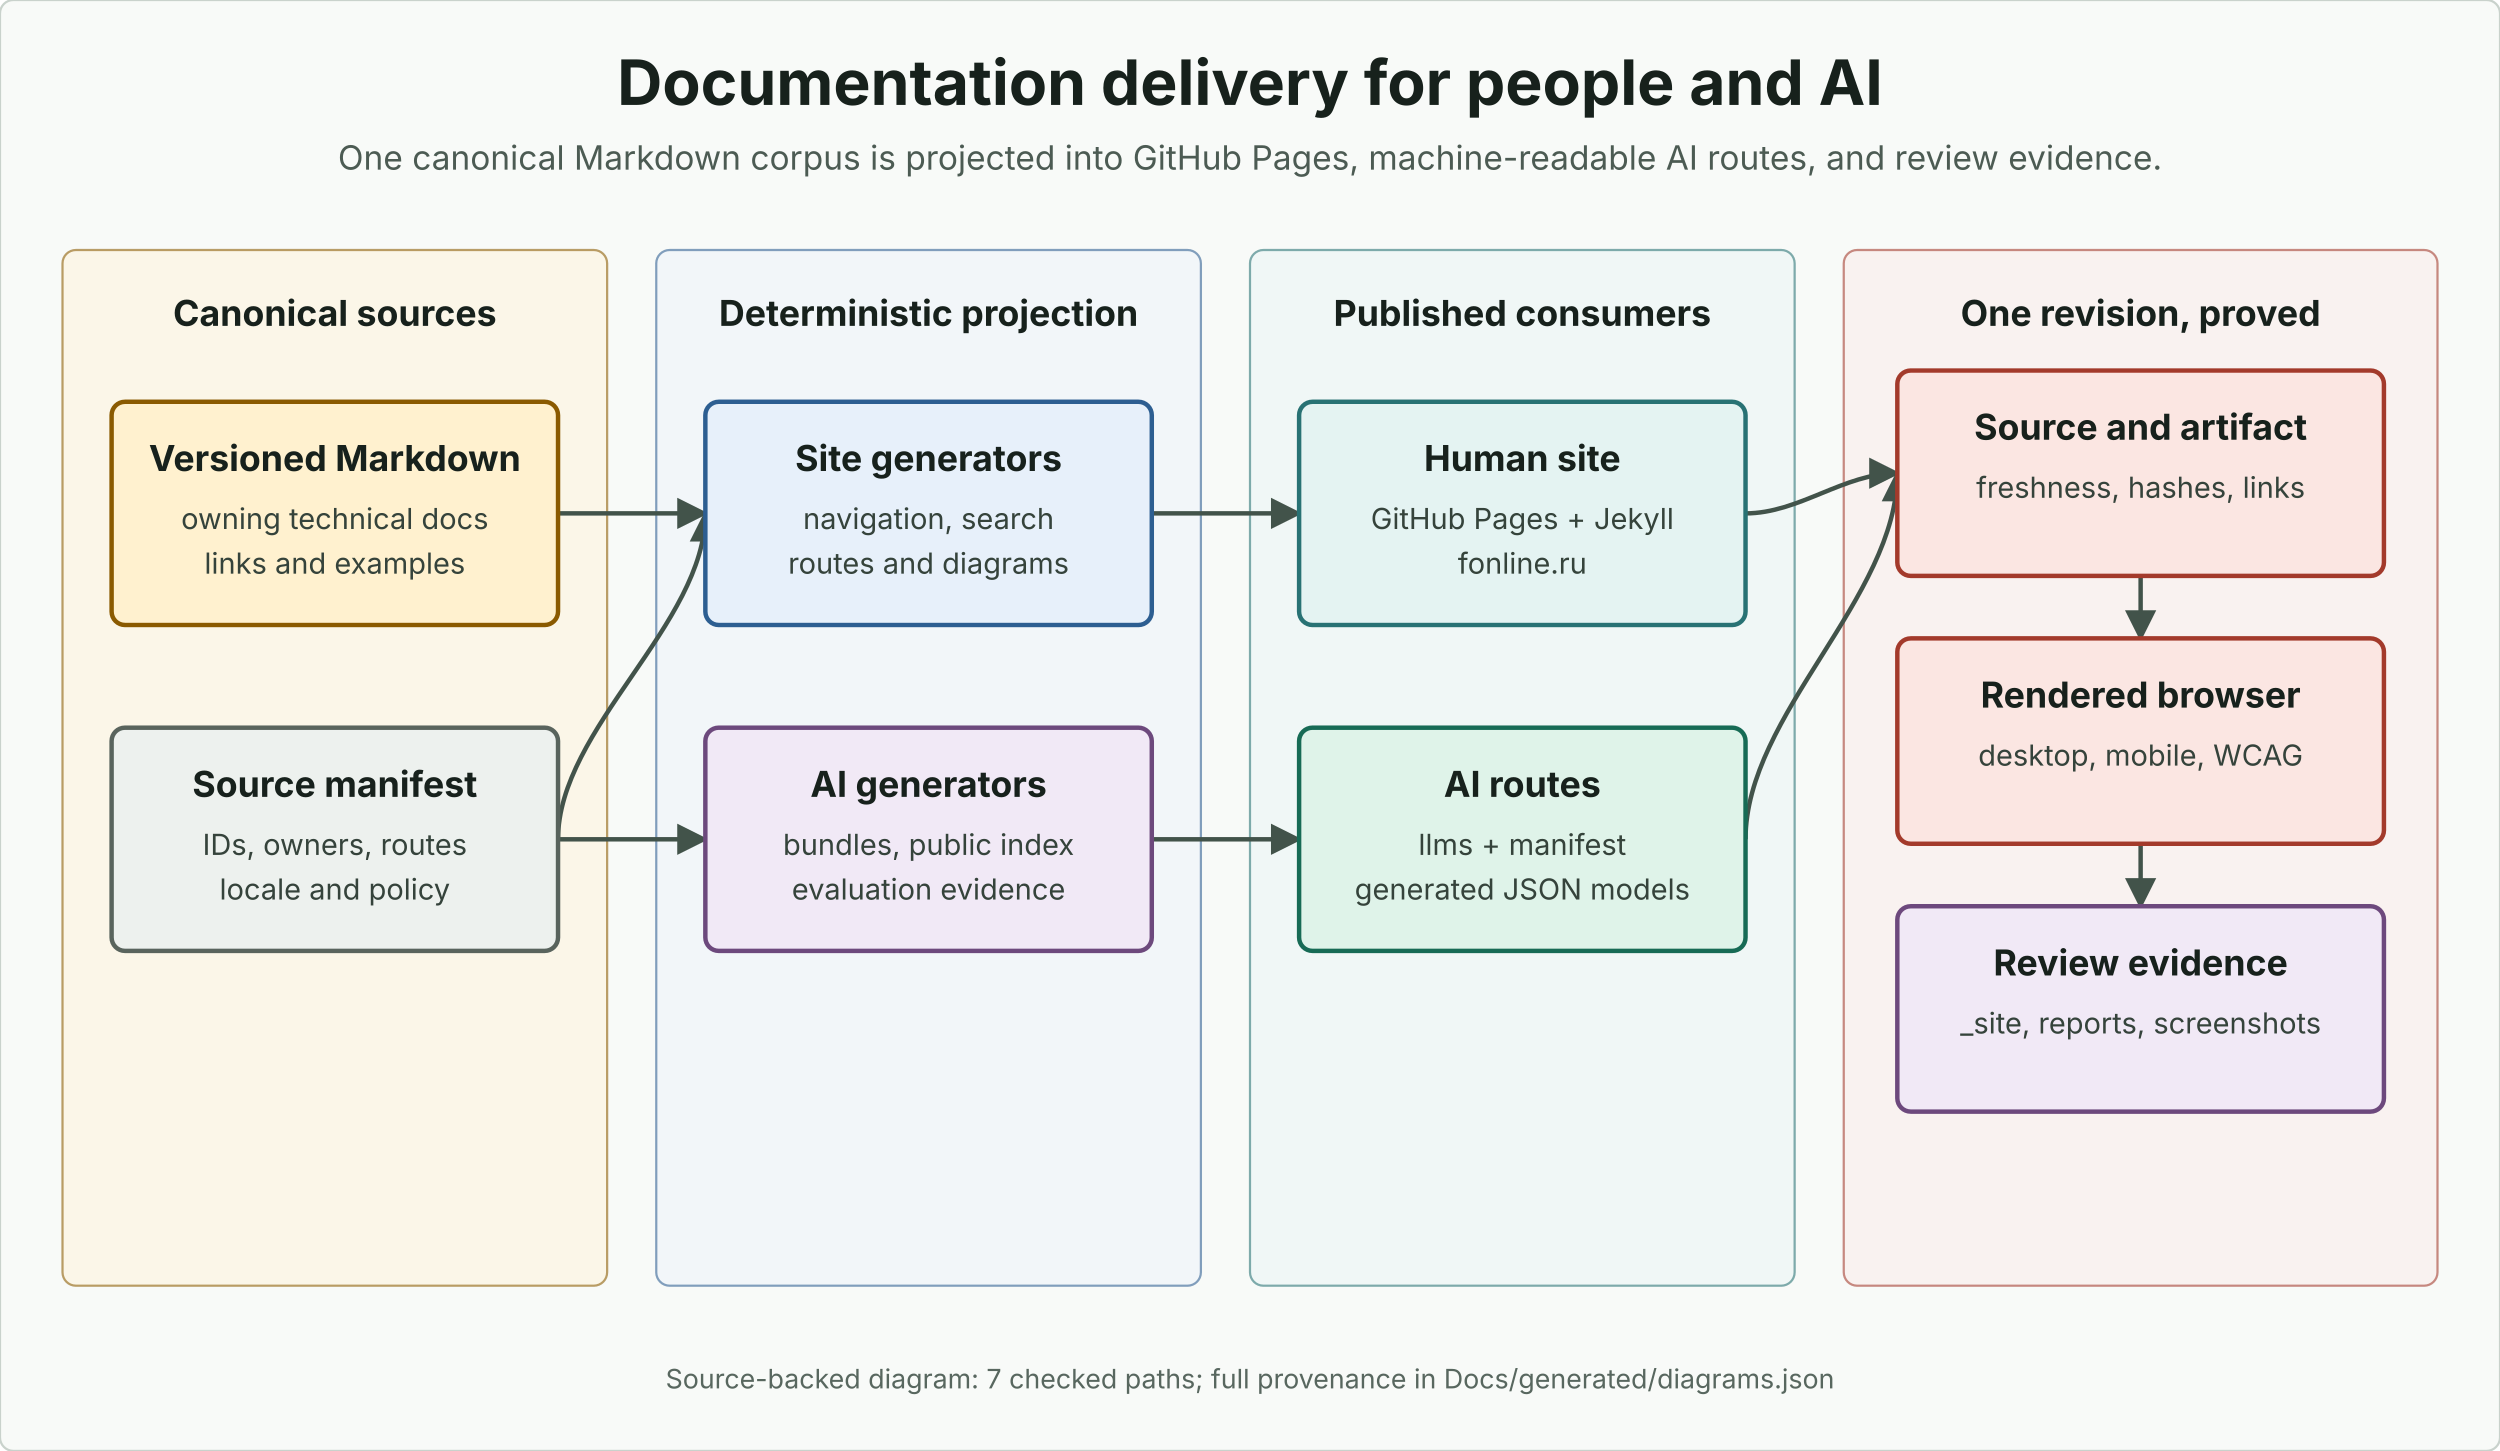
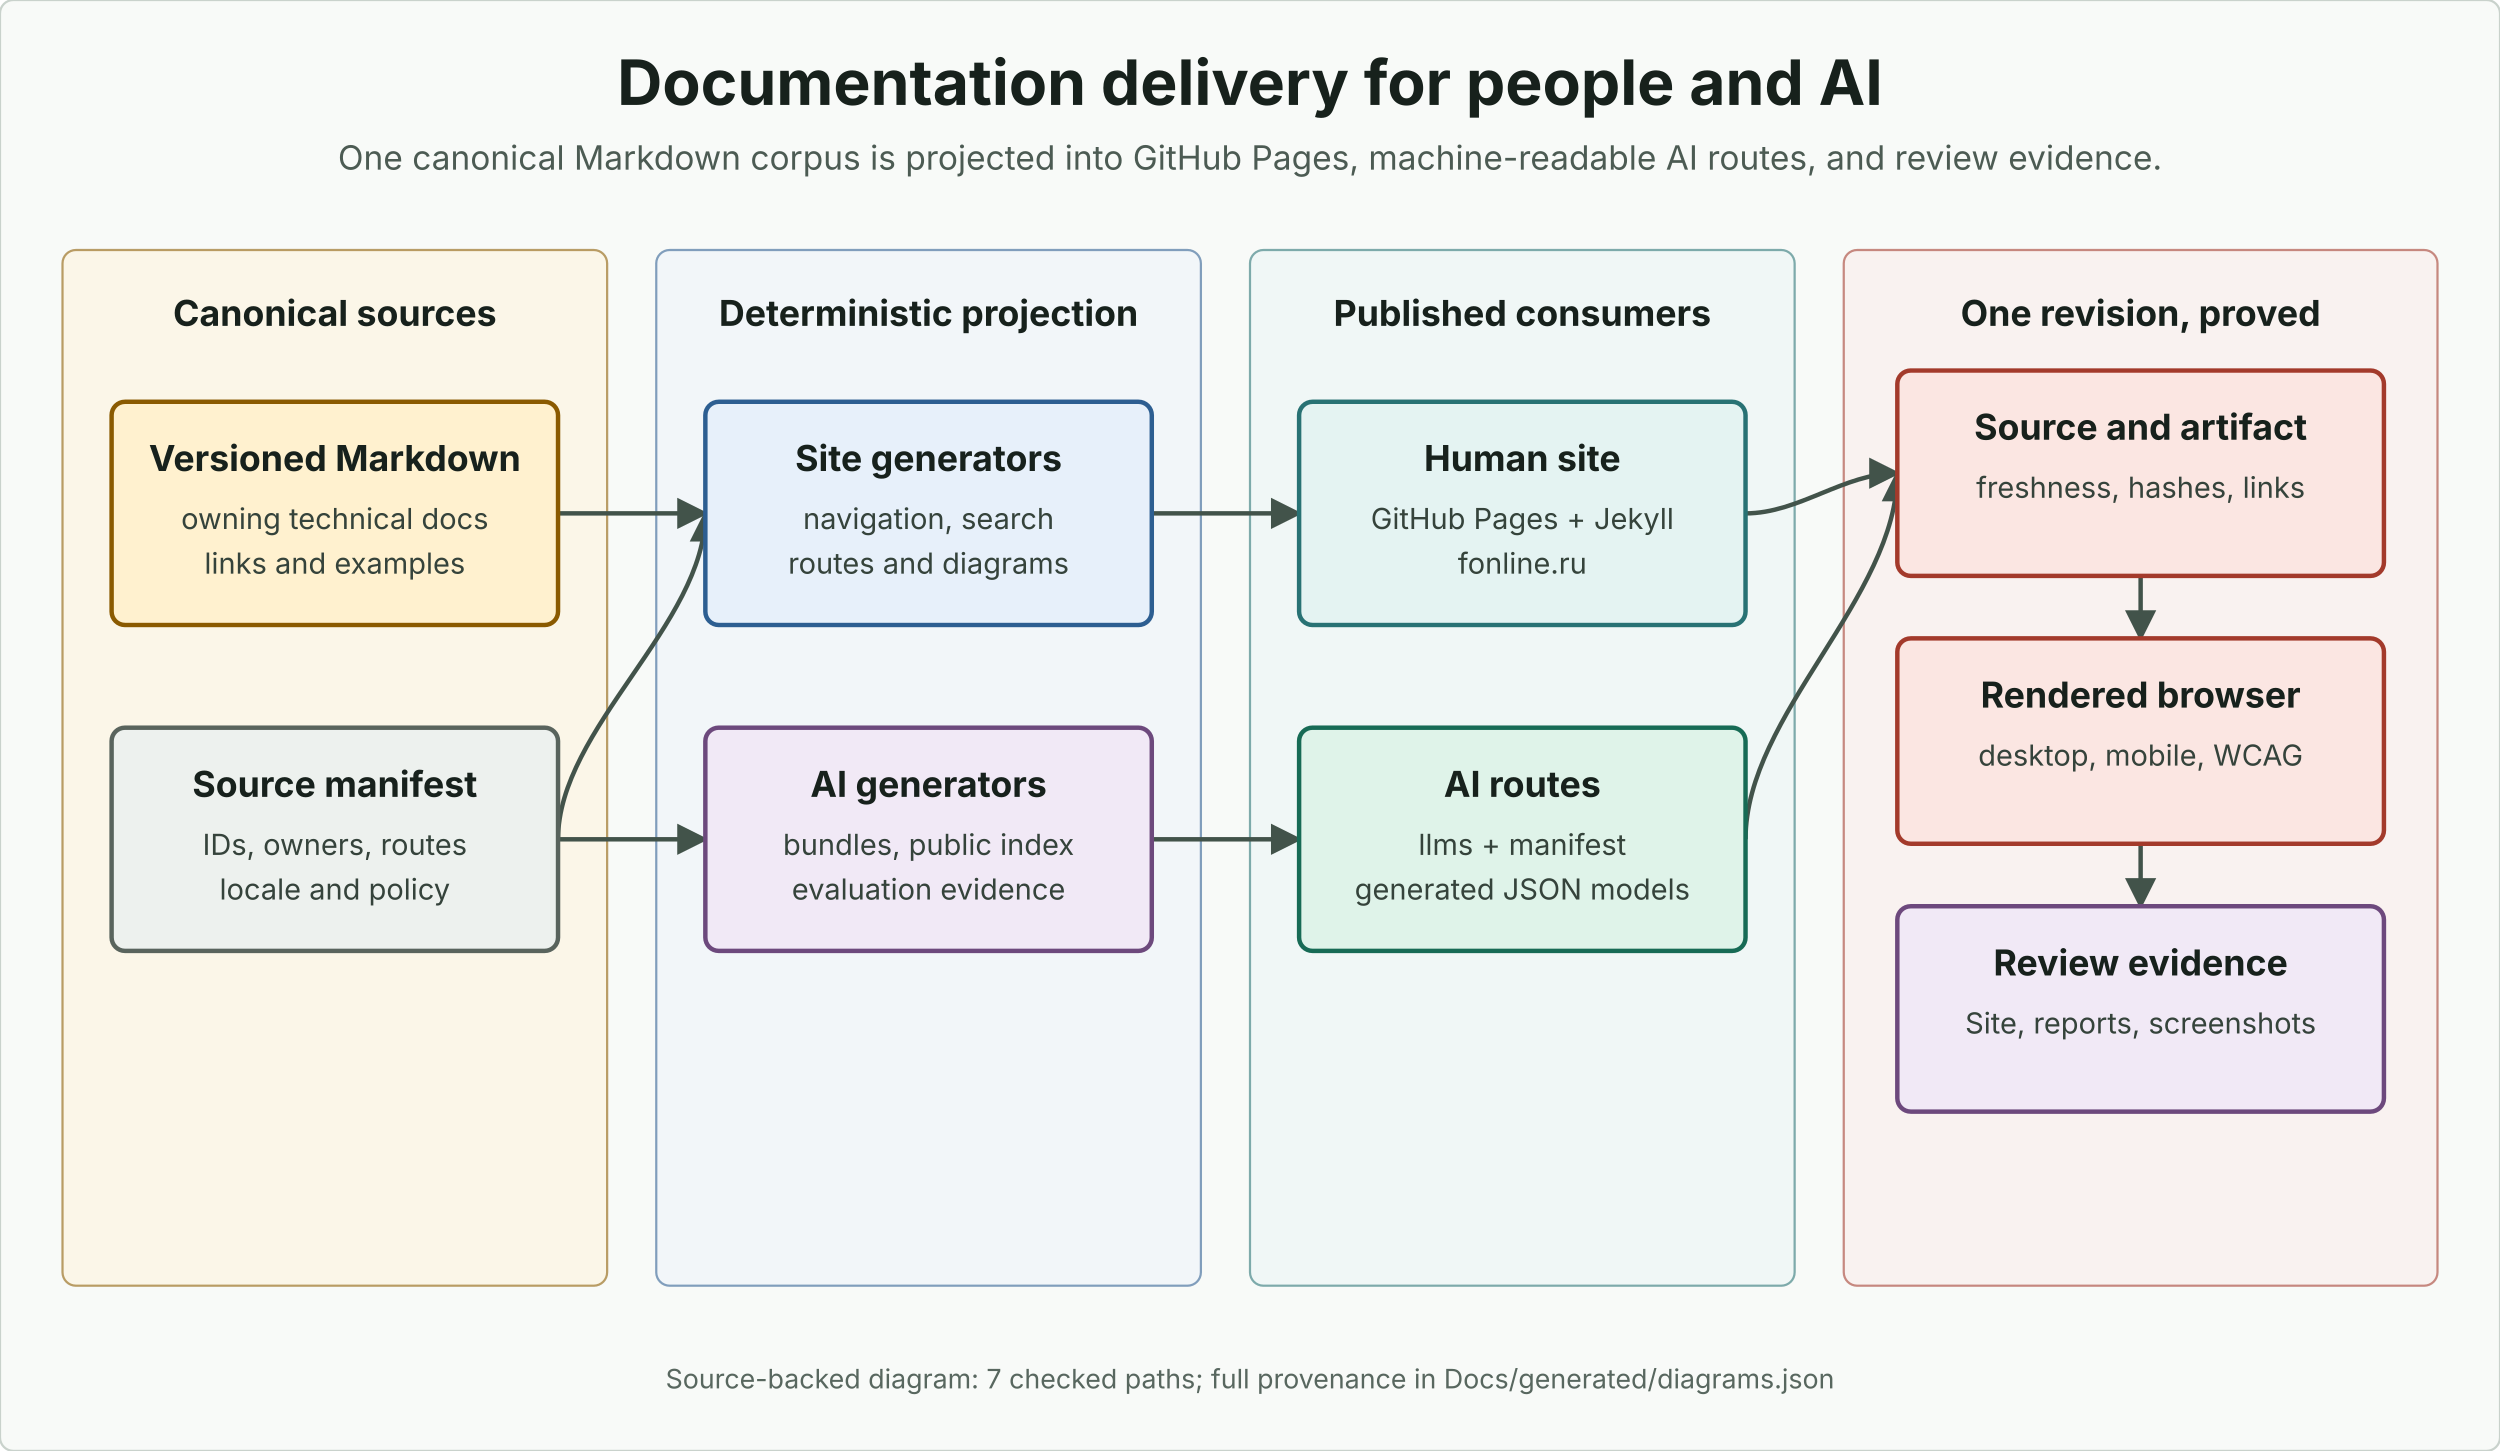
<svg xmlns="http://www.w3.org/2000/svg" width="1120" height="650" viewBox="0 0 1120 650" role="img" aria-labelledby="documentation-delivery-title documentation-delivery-description">
  <defs>
    <marker id="arrow" viewBox="0 0 10 10" refX="9" refY="5" markerWidth="7" markerHeight="7" orient="auto-start-reverse">
      <path d="M 0 0 L 10 5 L 0 10 z" fill="#42534a" />
    </marker>
    <style>
      text { font-family: Inter, Segoe UI, Arial, sans-serif; fill: #17211c; }
      .diagram-title { font-size: 28px; font-weight: 700; }
      .diagram-subtitle { font-size: 15px; fill: #4c5b53; }
      .band-title { font-size: 16px; font-weight: 700; }
      .node-title { font-size: 16px; font-weight: 700; }
      .node-line { font-size: 13px; fill: #35433b; }
      .source-note { font-size: 12px; fill: #58675f; }
      .edge { fill: none; stroke: #42534a; stroke-width: 2; marker-end: url(#arrow); }
    </style>
  </defs>
  <rect width="1120" height="650" rx="6" fill="#f8faf8" stroke="#c9d2cc" />
  <text class="diagram-title" x="560" y="47" text-anchor="middle">Documentation delivery for people and AI</text>
  <text class="diagram-subtitle" x="560" y="76" text-anchor="middle">One canonical Markdown corpus is projected into GitHub Pages, machine-readable AI routes, and review evidence.</text>
  <rect x="28" y="112" width="244" height="464" rx="6" fill="#fff1cf" fill-opacity="0.38" stroke="#8a5a00" stroke-opacity="0.58" />
  <text class="band-title" x="150" y="146" text-anchor="middle">Canonical sources</text>
  <rect x="294" y="112" width="244" height="464" rx="6" fill="#e7f0fa" fill-opacity="0.38" stroke="#2d5e91" stroke-opacity="0.58" />
  <text class="band-title" x="416" y="146" text-anchor="middle">Deterministic projection</text>
  <rect x="560" y="112" width="244" height="464" rx="6" fill="#e4f3f2" fill-opacity="0.38" stroke="#287274" stroke-opacity="0.58" />
  <text class="band-title" x="682" y="146" text-anchor="middle">Published consumers</text>
  <rect x="826" y="112" width="266" height="464" rx="6" fill="#fbe6e2" fill-opacity="0.38" stroke="#a33a2b" stroke-opacity="0.58" />
  <text class="band-title" x="959" y="146" text-anchor="middle">One revision, proved</text>
  <path class="edge" d="M 250 230 C 274 230, 292 230, 316 230" />
  <path class="edge" d="M 250 376 C 250 326.36, 316 279.64, 316 230" />
  <path class="edge" d="M 250 376 C 274 376, 292 376, 316 376" />
  <path class="edge" d="M 516 230 C 540 230, 558 230, 582 230" />
  <path class="edge" d="M 516 376 C 540 376, 558 376, 582 376" />
  <path class="edge" d="M 782 230 C 806 230, 826 212, 850 212" />
  <path class="edge" d="M 782 376 C 782 320.24, 850 267.76, 850 212" />
  <path class="edge" d="M 959 258 C 959 282, 959 262, 959 286" />
  <path class="edge" d="M 959 378 C 959 402, 959 382, 959 406" />
  <rect x="50" y="180" width="200" height="100" rx="6" fill="#fff1cf" stroke="#8a5a00" stroke-width="2" />
  <text class="node-title" x="150" y="211" text-anchor="middle">Versioned Markdown</text>
  <text class="node-line" x="150" y="237" text-anchor="middle">owning technical docs</text>
  <text class="node-line" x="150" y="257" text-anchor="middle">links and examples</text>
  <rect x="50" y="326" width="200" height="100" rx="6" fill="#edf1ee" stroke="#59645d" stroke-width="2" />
  <text class="node-title" x="150" y="357" text-anchor="middle">Source manifest</text>
  <text class="node-line" x="150" y="383" text-anchor="middle">IDs, owners, routes</text>
  <text class="node-line" x="150" y="403" text-anchor="middle">locale and policy</text>
  <rect x="316" y="180" width="200" height="100" rx="6" fill="#e7f0fa" stroke="#2d5e91" stroke-width="2" />
  <text class="node-title" x="416" y="211" text-anchor="middle">Site generators</text>
  <text class="node-line" x="416" y="237" text-anchor="middle">navigation, search</text>
  <text class="node-line" x="416" y="257" text-anchor="middle">routes and diagrams</text>
  <rect x="316" y="326" width="200" height="100" rx="6" fill="#f1e9f6" stroke="#6d497d" stroke-width="2" />
  <text class="node-title" x="416" y="357" text-anchor="middle">AI generators</text>
  <text class="node-line" x="416" y="383" text-anchor="middle">bundles, public index</text>
  <text class="node-line" x="416" y="403" text-anchor="middle">evaluation evidence</text>
  <rect x="582" y="180" width="200" height="100" rx="6" fill="#e4f3f2" stroke="#287274" stroke-width="2" />
  <text class="node-title" x="682" y="211" text-anchor="middle">Human site</text>
  <text class="node-line" x="682" y="237" text-anchor="middle">GitHub Pages + Jekyll</text>
  <text class="node-line" x="682" y="257" text-anchor="middle">fonline.ru</text>
  <rect x="582" y="326" width="200" height="100" rx="6" fill="#dff3e9" stroke="#176b55" stroke-width="2" />
  <text class="node-title" x="682" y="357" text-anchor="middle">AI routes</text>
  <text class="node-line" x="682" y="383" text-anchor="middle">llms + manifest</text>
  <text class="node-line" x="682" y="403" text-anchor="middle">generated JSON models</text>
  <rect x="850" y="166" width="218" height="92" rx="6" fill="#fbe6e2" stroke="#a33a2b" stroke-width="2" />
  <text class="node-title" x="959" y="197" text-anchor="middle">Source and artifact</text>
  <text class="node-line" x="959" y="223" text-anchor="middle">freshness, hashes, links</text>
  <rect x="850" y="286" width="218" height="92" rx="6" fill="#fbe6e2" stroke="#a33a2b" stroke-width="2" />
  <text class="node-title" x="959" y="317" text-anchor="middle">Rendered browser</text>
  <text class="node-line" x="959" y="343" text-anchor="middle">desktop, mobile, WCAG</text>
  <rect x="850" y="406" width="218" height="92" rx="6" fill="#f1e9f6" stroke="#6d497d" stroke-width="2" />
  <text class="node-title" x="959" y="437" text-anchor="middle">Review evidence</text>
-   <text class="node-line" x="959" y="463" text-anchor="middle">_site, reports, screenshots</text>
+   <text class="node-line" x="959" y="463" text-anchor="middle">Site, reports, screenshots</text>
  <text class="source-note" x="560" y="622" text-anchor="middle">Source-backed diagram: 7 checked paths; full provenance in Docs/generated/diagrams.json</text>
</svg>
